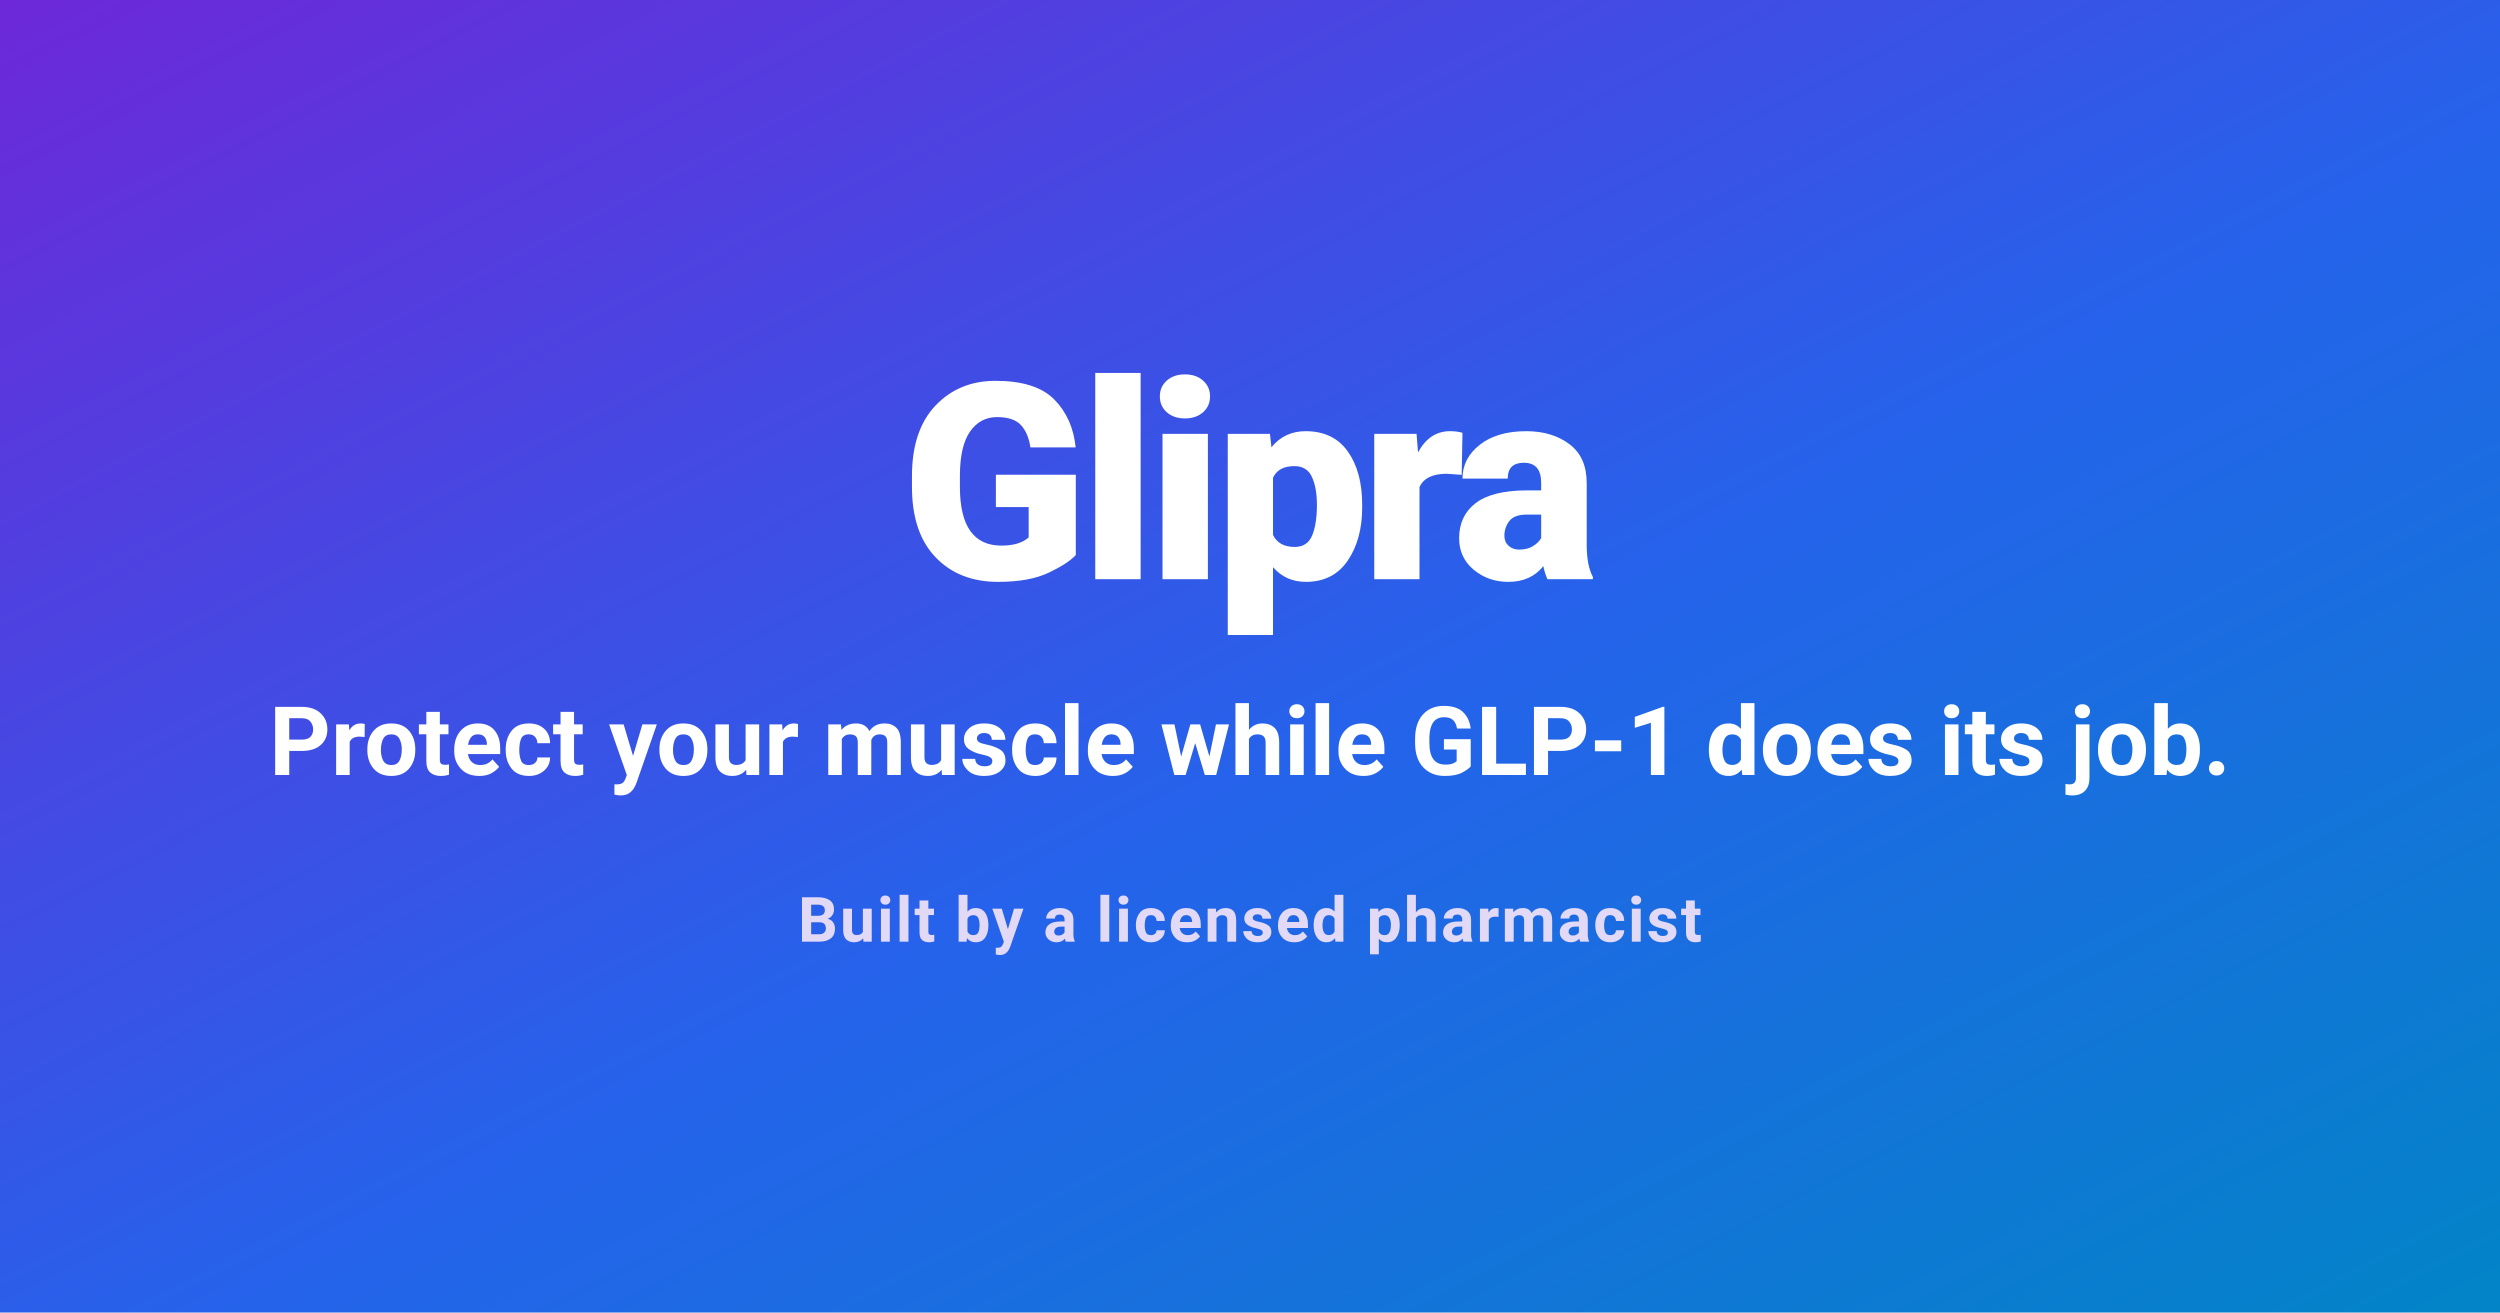
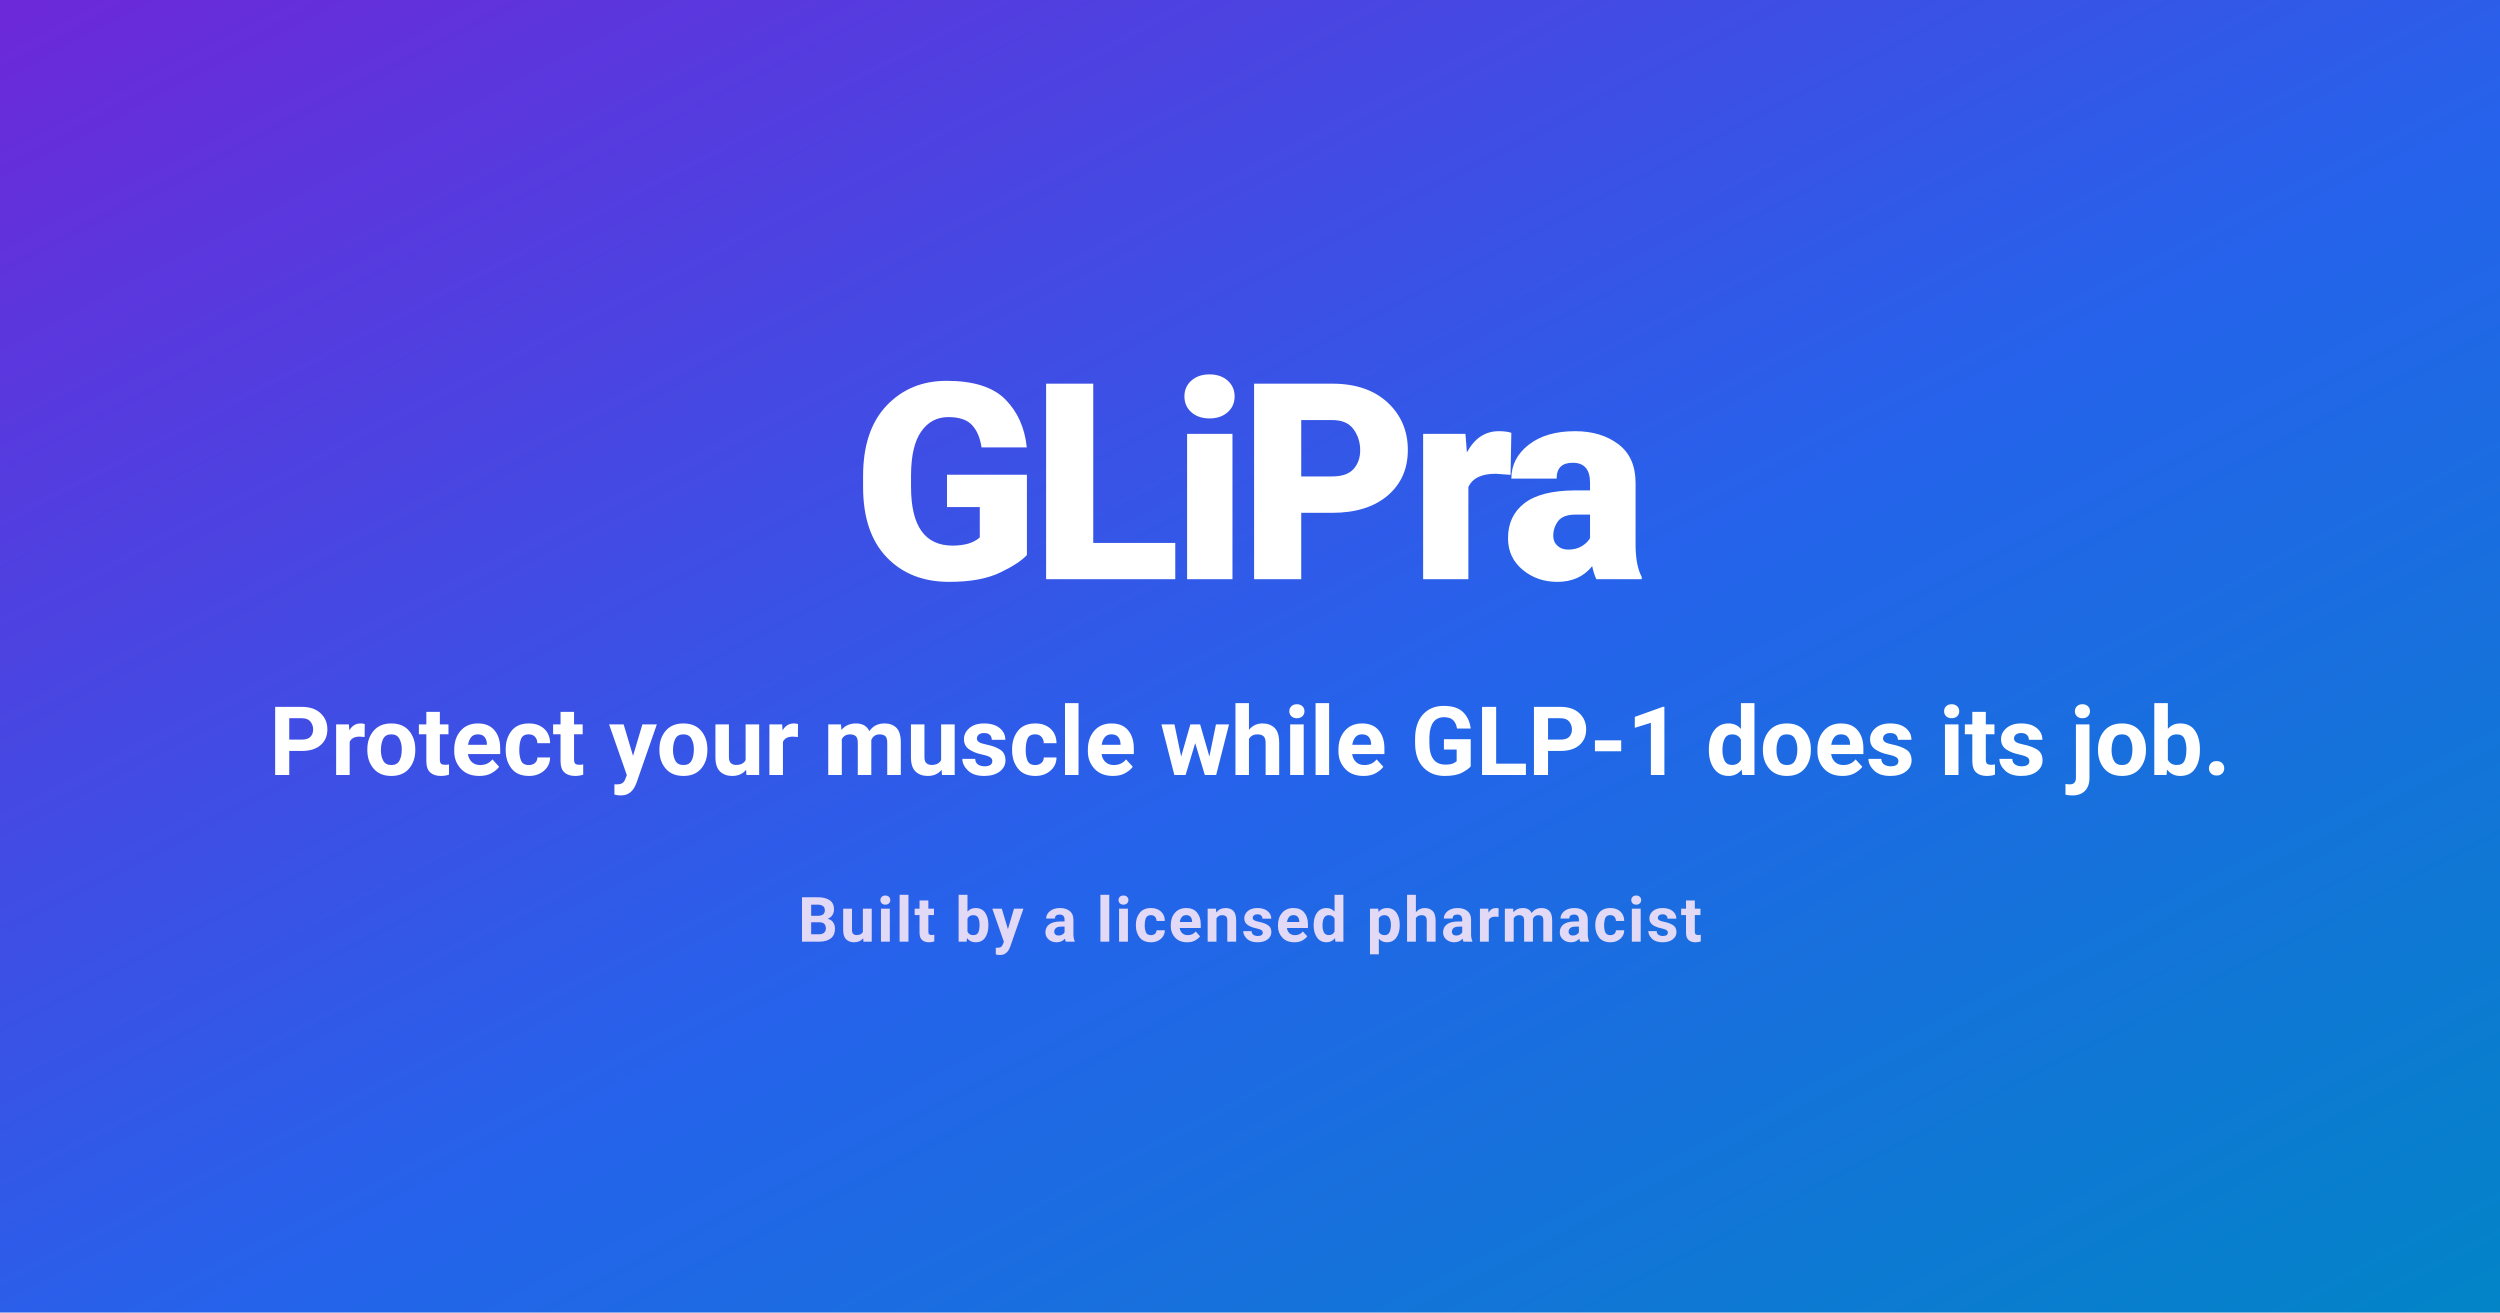
<svg xmlns="http://www.w3.org/2000/svg" width="1200" height="630" viewBox="0 0 1200 630" role="img" aria-label="GLiPra - Protect your muscle while GLP-1 does its job.">
  <defs>
    <linearGradient id="heroGradient" x1="0%" y1="0%" x2="100%" y2="100%">
      <stop offset="0%" stop-color="#6d28d9" />
      <stop offset="55%" stop-color="#2563eb" />
      <stop offset="100%" stop-color="#0284c7" />
    </linearGradient>
  </defs>
  <rect width="1200" height="630" fill="url(#heroGradient)" />
  <g font-family="-apple-system, BlinkMacSystemFont, 'Segoe UI', Roboto, Helvetica, Arial, sans-serif" text-anchor="middle">
-     <text x="600" y="278" fill="#ffffff" font-size="132" font-weight="800" letter-spacing="-4">Glipra</text>
+     <text x="600" y="278" fill="#ffffff" font-size="132" font-weight="800" letter-spacing="-4">GLiPra</text>
    <text x="600" y="372" fill="#ffffff" font-size="46" font-weight="600">Protect your muscle while GLP-1 does its job.</text>
    <text x="600" y="452" fill="#e2d9f7" font-size="30" font-weight="600" letter-spacing="1">Built by a licensed pharmacist</text>
  </g>
</svg>
